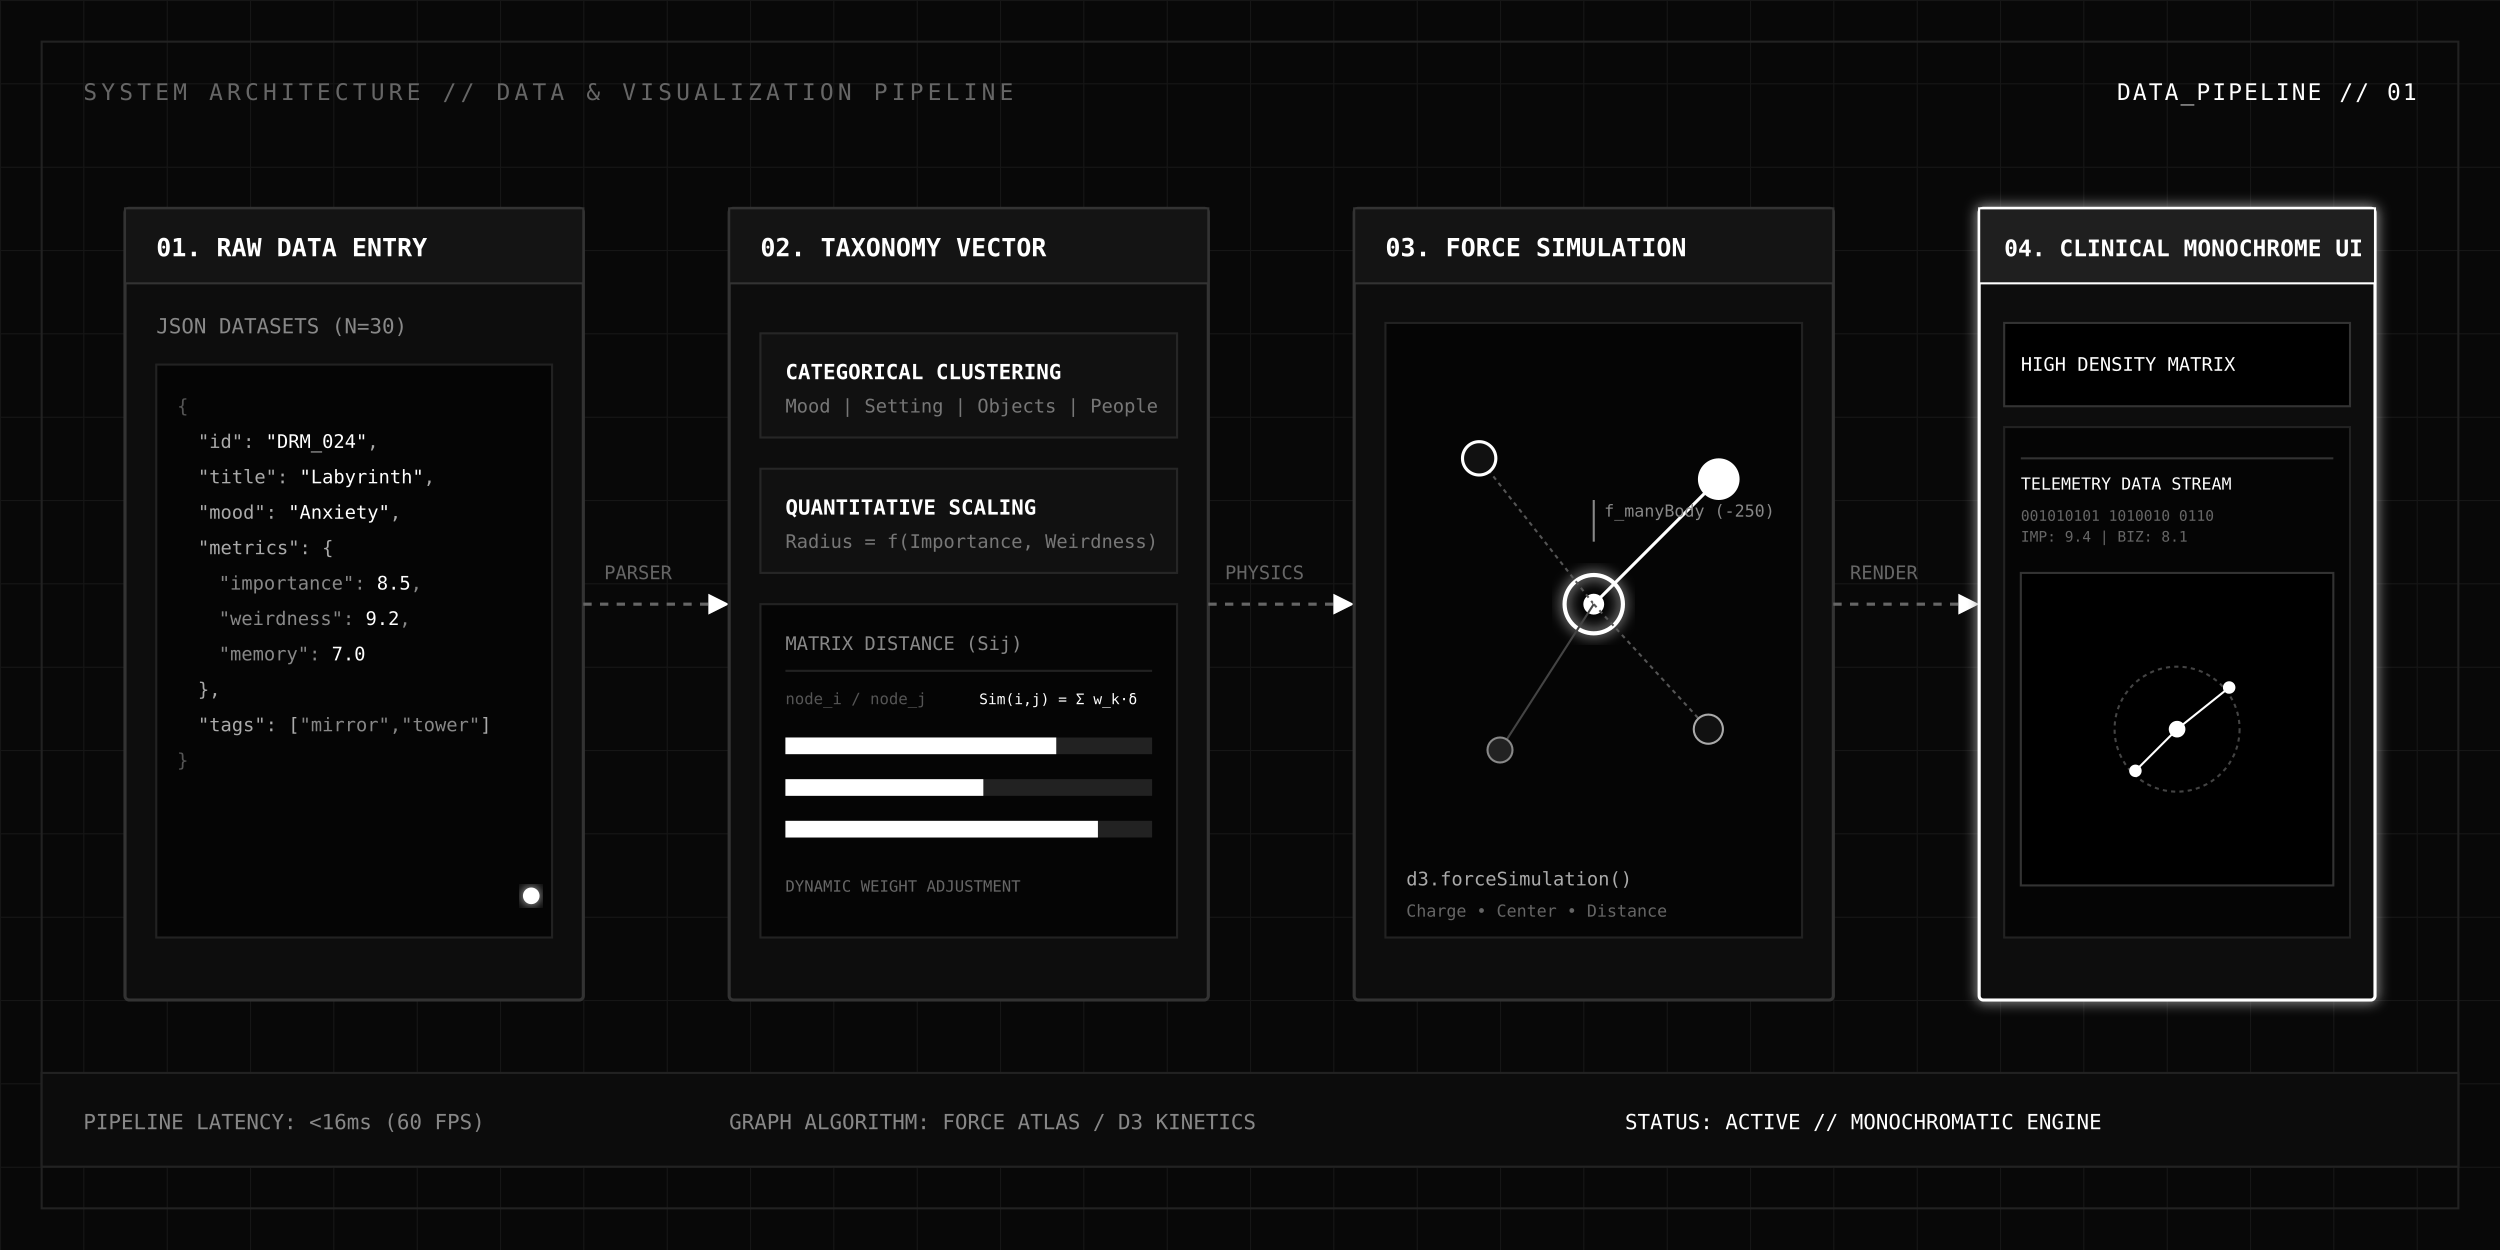
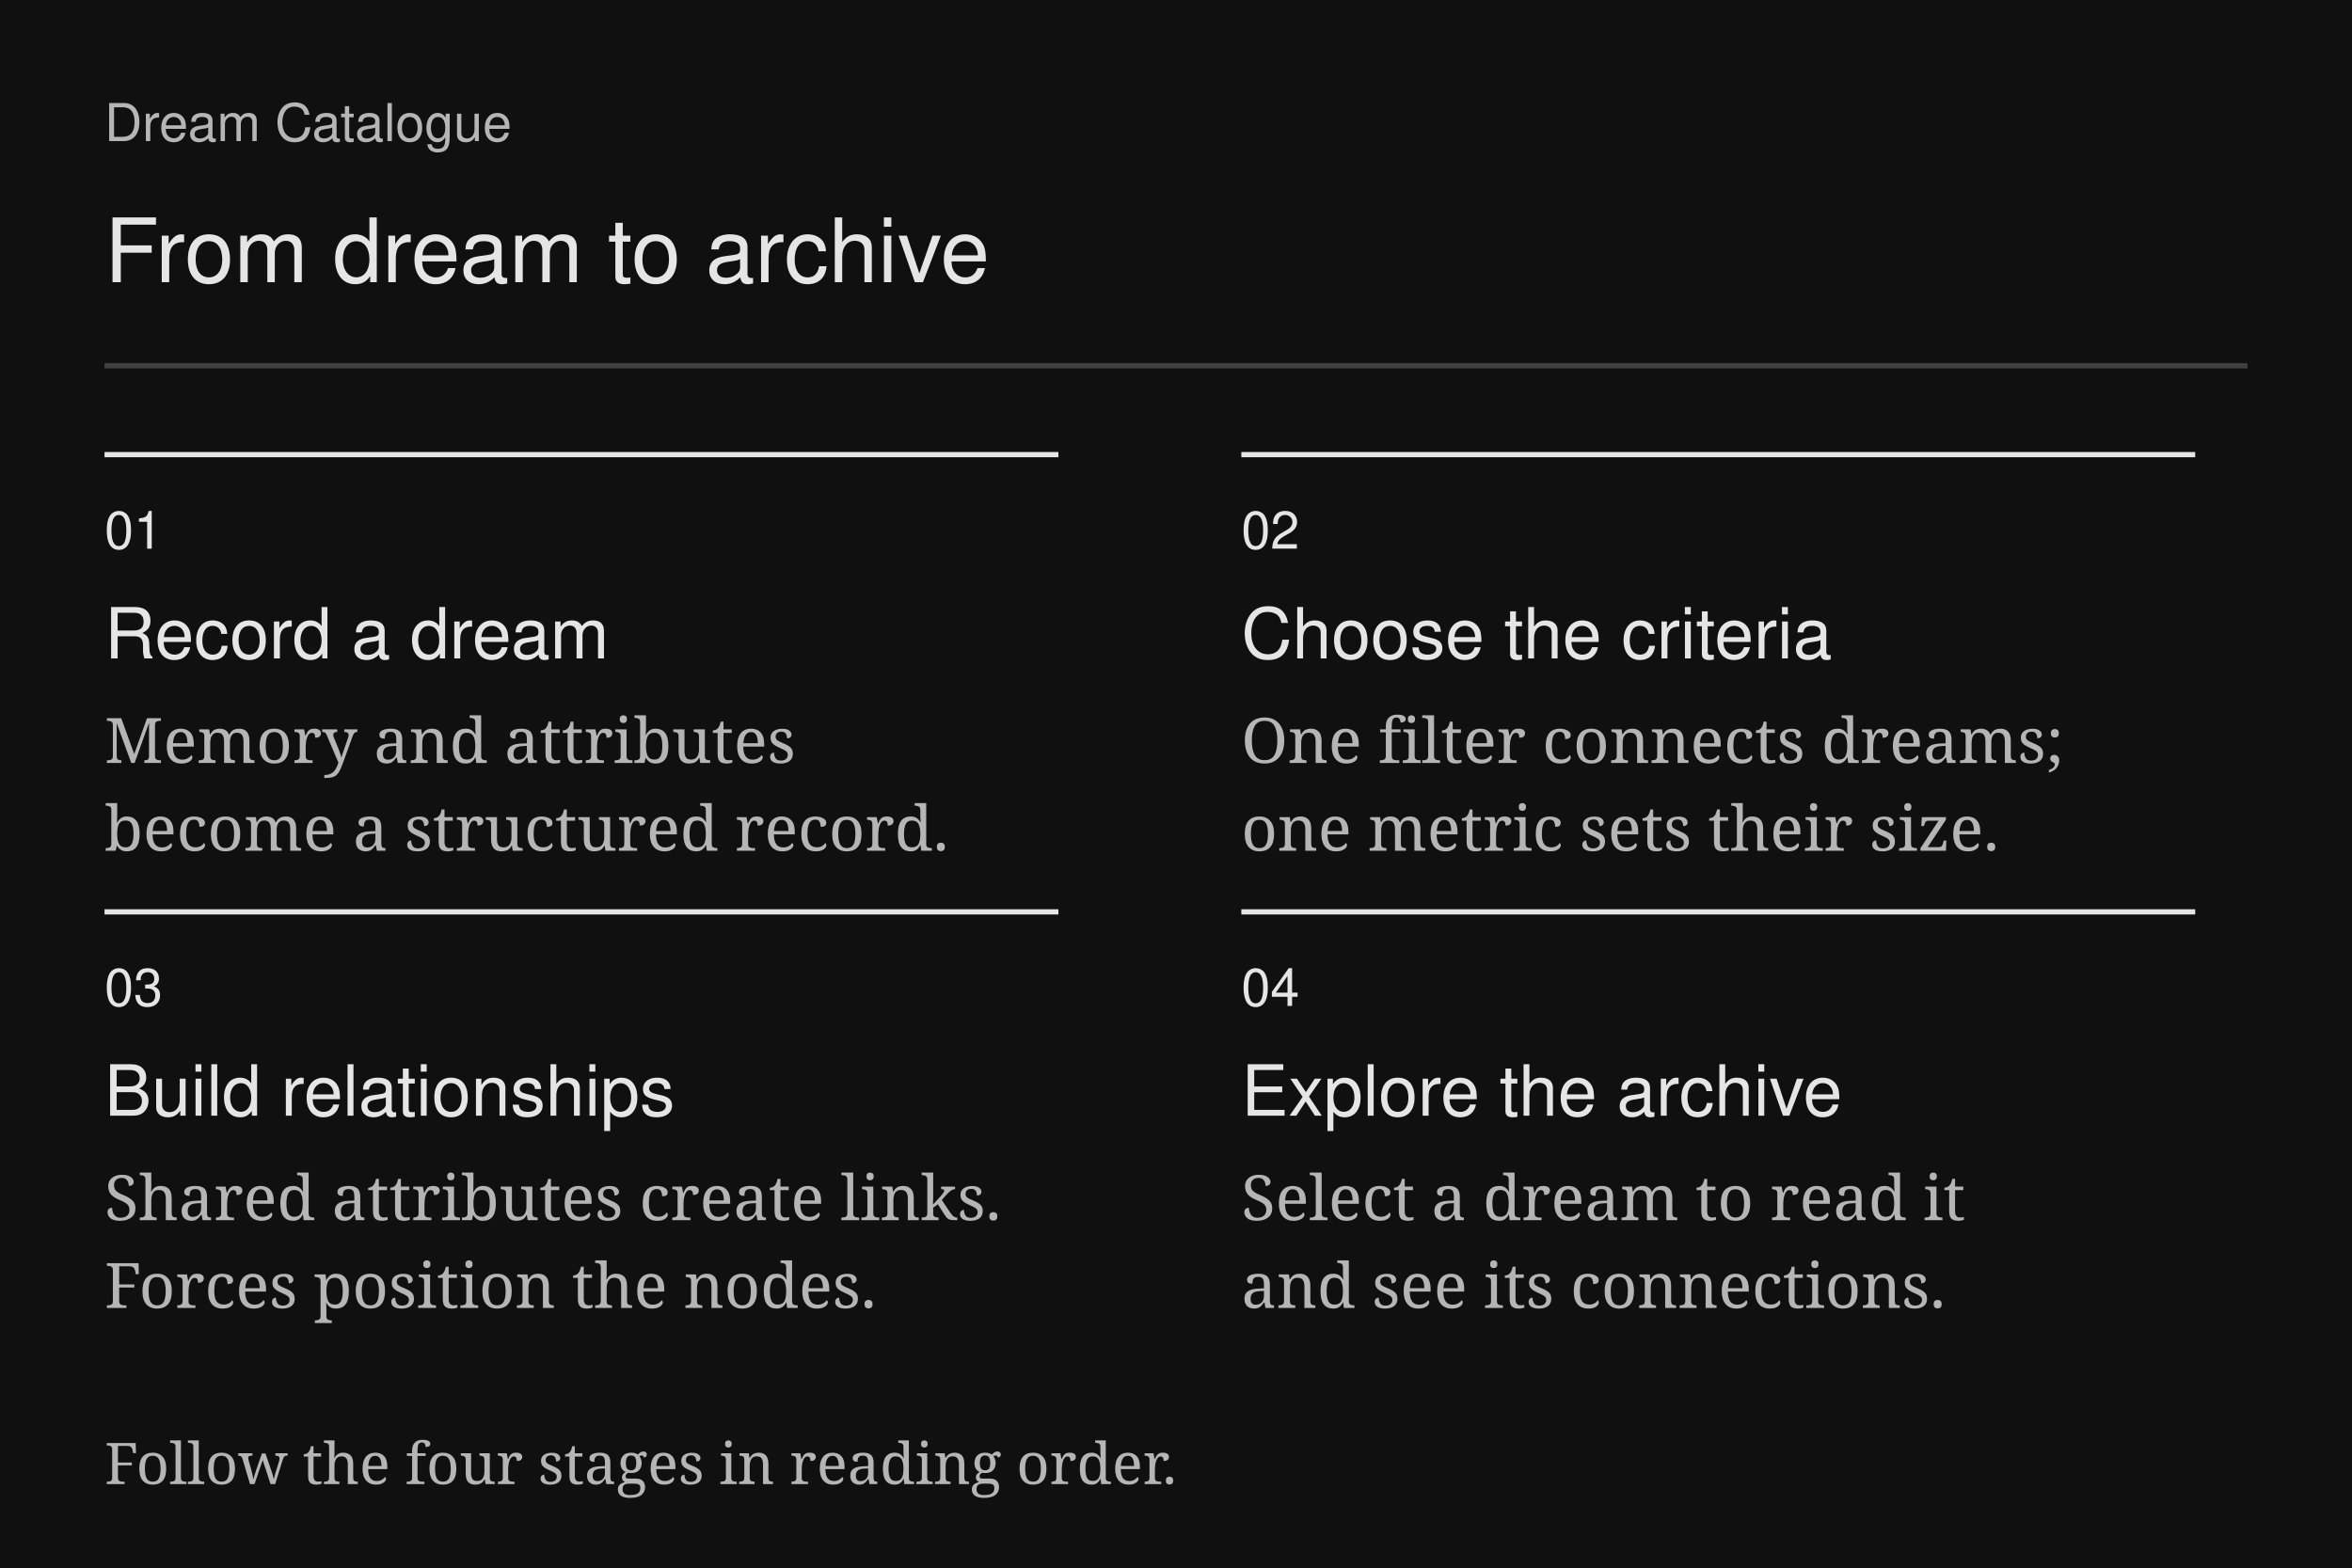
- <svg xmlns="http://www.w3.org/2000/svg" viewBox="0 0 1200 600" width="100%" height="100%" style="background: #080808; font-family: 'JetBrains Mono', 'Space Mono', monospace;">
-   <defs>
-     <pattern id="grid" width="40" height="40" patternUnits="userSpaceOnUse">
-       <path d="M 40 0 L 0 0 0 40" fill="none" stroke="#161616" stroke-width="1" />
-     </pattern>
-     <filter id="glow-white" x="-20%" y="-20%" width="140%" height="140%">
-       <feGaussianBlur stdDeviation="3" result="blur" />
-       <feMerge>
-         <feMergeNode in="blur" />
-         <feMergeNode in="SourceGraphic" />
-       </feMerge>
-     </filter>
-     <filter id="glow-accent" x="-20%" y="-20%" width="140%" height="140%">
-       <feGaussianBlur stdDeviation="4" result="blur" />
-       <feMerge>
-         <feMergeNode in="blur" />
-         <feMergeNode in="SourceGraphic" />
-       </feMerge>
-     </filter>
-     <linearGradient id="grad-line" x1="0%" y1="0%" x2="100%" y2="0%">
-       <stop offset="0%" stop-color="#333333" />
-       <stop offset="50%" stop-color="#ffffff" />
-       <stop offset="100%" stop-color="#333333" />
-     </linearGradient>
-   </defs>
-   <rect width="1200" height="600" fill="#080808" />
-   <rect width="1200" height="600" fill="url(#grid)" />
-   <rect x="20" y="20" width="1160" height="560" fill="none" stroke="#222222" stroke-width="1" />
-   <text x="40" y="48" fill="#666666" font-size="11" letter-spacing="2">SYSTEM ARCHITECTURE // DATA &amp; VISUALIZATION PIPELINE</text>
-   <text x="1160" y="48" text-anchor="end" fill="#ffffff" font-size="11" letter-spacing="1">DATA_PIPELINE // 01</text>
-   <g transform="translate(60, 100)">
-     <rect x="0" y="0" width="220" height="380" fill="#0d0d0d" stroke="#333333" stroke-width="1.5" rx="2" />
-     <rect x="0" y="0" width="220" height="36" fill="#141414" stroke="#333333" stroke-width="1" />
-     <text x="15" y="23" fill="#ffffff" font-size="12" font-weight="700">01. RAW DATA ENTRY</text>
-     <text x="15" y="60" fill="#888888" font-size="10">JSON DATASETS (N=30)</text>
-     <rect x="15" y="75" width="190" height="275" fill="#050505" stroke="#222222" />
-     <text x="25" y="98" fill="#555555" font-size="9">{</text>
-     <text x="35" y="115" fill="#aaa" font-size="9">"id": <tspan fill="#fff">"DRM_024"</tspan>,</text>
-     <text x="35" y="132" fill="#aaa" font-size="9">"title": <tspan fill="#fff">"Labyrinth"</tspan>,</text>
-     <text x="35" y="149" fill="#aaa" font-size="9">"mood": <tspan fill="#fff">"Anxiety"</tspan>,</text>
-     <text x="35" y="166" fill="#aaa" font-size="9">"metrics": {</text>
-     <text x="45" y="183" fill="#888" font-size="9">"importance": <tspan fill="#fff">8.5</tspan>,</text>
-     <text x="45" y="200" fill="#888" font-size="9">"weirdness": <tspan fill="#fff">9.2</tspan>,</text>
-     <text x="45" y="217" fill="#888" font-size="9">"memory": <tspan fill="#fff">7.0</tspan>
-     </text>
-     <text x="35" y="234" fill="#aaa" font-size="9">},</text>
-     <text x="35" y="251" fill="#aaa" font-size="9">"tags": [<tspan fill="#888">"mirror","tower"</tspan>]</text>
-     <text x="25" y="268" fill="#555555" font-size="9">}</text>
-     <circle cx="195" cy="330" r="4" fill="#ffffff" filter="url(#glow-white)" />
-   </g>
-   <g transform="translate(280, 290)">
-     <line x1="0" y1="0" x2="60" y2="0" stroke="#666666" stroke-width="1.5" stroke-dasharray="4,4" />
-     <polygon points="60,-5 70,0 60,5" fill="#ffffff" />
-     <text x="10" y="-12" fill="#666666" font-size="9">PARSER</text>
-   </g>
-   <g transform="translate(350, 100)">
-     <rect x="0" y="0" width="230" height="380" fill="#0d0d0d" stroke="#333333" stroke-width="1.5" rx="2" />
-     <rect x="0" y="0" width="230" height="36" fill="#141414" stroke="#333333" stroke-width="1" />
-     <text x="15" y="23" fill="#ffffff" font-size="12" font-weight="700">02. TAXONOMY VECTOR</text>
-     <g transform="translate(15, 60)">
-       <rect x="0" y="0" width="200" height="50" fill="#111111" stroke="#262626" />
-       <text x="12" y="22" fill="#ffffff" font-size="10" font-weight="bold">CATEGORICAL CLUSTERING</text>
-       <text x="12" y="38" fill="#777777" font-size="9">Mood | Setting | Objects | People</text>
-     </g>
-     <g transform="translate(15, 125)">
-       <rect x="0" y="0" width="200" height="50" fill="#111111" stroke="#262626" />
-       <text x="12" y="22" fill="#ffffff" font-size="10" font-weight="bold">QUANTITATIVE SCALING</text>
-       <text x="12" y="38" fill="#777777" font-size="9">Radius = f(Importance, Weirdness)</text>
-     </g>
-     <g transform="translate(15, 190)">
-       <rect x="0" y="0" width="200" height="160" fill="#050505" stroke="#222222" />
-       <text x="12" y="22" fill="#888888" font-size="9">MATRIX DISTANCE (Sij)</text>
-       <line x1="12" y1="32" x2="188" y2="32" stroke="#222" />
-       <text x="12" y="48" fill="#555" font-size="7.5">node_i / node_j</text>
-       <text x="105" y="48" fill="#fff" font-size="7">Sim(i,j) = Σ w_k·δ</text>
-       <rect x="12" y="64" width="176" height="8" fill="#222" />
-       <rect x="12" y="64" width="130" fill="#fff" height="8" />
-       <rect x="12" y="84" width="176" height="8" fill="#222" />
-       <rect x="12" y="84" width="95" fill="#fff" height="8" />
-       <rect x="12" y="104" width="176" height="8" fill="#222" />
-       <rect x="12" y="104" width="150" fill="#fff" height="8" />
-       <text x="12" y="138" fill="#666" font-size="7.5">DYNAMIC WEIGHT ADJUSTMENT</text>
-     </g>
-   </g>
-   <g transform="translate(580, 290)">
-     <line x1="0" y1="0" x2="60" y2="0" stroke="#666666" stroke-width="1.5" stroke-dasharray="4,4" />
-     <polygon points="60,-5 70,0 60,5" fill="#ffffff" />
-     <text x="8" y="-12" fill="#666666" font-size="9">PHYSICS</text>
-   </g>
-   <g transform="translate(650, 100)">
-     <rect x="0" y="0" width="230" height="380" fill="#0d0d0d" stroke="#333333" stroke-width="1.5" rx="2" />
-     <rect x="0" y="0" width="230" height="36" fill="#141414" stroke="#333333" stroke-width="1" />
-     <text x="15" y="23" fill="#ffffff" font-size="12" font-weight="700">03. FORCE SIMULATION</text>
-     <rect x="15" y="55" width="200" height="295" fill="#050505" stroke="#222222" />
-     <circle cx="115" cy="190" r="14" fill="none" stroke="#ffffff" stroke-width="2" filter="url(#glow-white)" />
-     <circle cx="115" cy="190" r="5" fill="#ffffff" />
-     <line x1="115" y1="190" x2="60" y2="120" stroke="#555" stroke-dasharray="2,2" />
-     <circle cx="60" cy="120" r="8" fill="#111" stroke="#fff" stroke-width="1.5" />
-     <line x1="115" y1="190" x2="175" y2="130" stroke="#fff" stroke-width="1.5" />
-     <circle cx="175" cy="130" r="10" fill="#fff" />
-     <line x1="115" y1="190" x2="70" y2="260" stroke="#444" />
-     <circle cx="70" cy="260" r="6" fill="#222" stroke="#888" />
-     <line x1="115" y1="190" x2="170" y2="250" stroke="#555" stroke-dasharray="2,2" />
-     <circle cx="170" cy="250" r="7" fill="#111" stroke="#aaa" />
-     <path d="M 115 160 L 115 140" stroke="#888" stroke-width="1" marker-end="url(#arrow)" />
-     <text x="120" y="148" fill="#888" font-size="8">f_manyBody (-250)</text>
-     <text x="25" y="325" fill="#aaa" font-size="9">d3.forceSimulation()</text>
-     <text x="25" y="340" fill="#666" font-size="8">Charge • Center • Distance</text>
-   </g>
-   <g transform="translate(880, 290)">
-     <line x1="0" y1="0" x2="60" y2="0" stroke="#666666" stroke-width="1.5" stroke-dasharray="4,4" />
-     <polygon points="60,-5 70,0 60,5" fill="#ffffff" />
-     <text x="8" y="-12" fill="#666666" font-size="9">RENDER</text>
-   </g>
-   <g transform="translate(950, 100)">
-     <rect x="0" y="0" width="190" height="380" fill="#0d0d0d" stroke="#ffffff" stroke-width="1.5" rx="2" filter="url(#glow-white)" />
-     <rect x="0" y="0" width="190" height="36" fill="#1f1f1f" stroke="#ffffff" stroke-width="1" />
-     <text x="12" y="23" fill="#ffffff" font-size="11" font-weight="700">04. CLINICAL MONOCHROME UI</text>
-     <rect x="12" y="55" width="166" height="40" fill="#000" stroke="#333" />
-     <text x="20" y="78" fill="#fff" font-size="9">HIGH DENSITY MATRIX</text>
-     <rect x="12" y="105" width="166" height="245" fill="#050505" stroke="#222" />
-     <line x1="20" y1="120" x2="170" y2="120" stroke="#333" />
-     <text x="20" y="135" fill="#fff" font-size="8">TELEMETRY DATA STREAM</text>
-     <text x="20" y="150" fill="#666" font-size="7">001010101 1010010 0110</text>
-     <text x="20" y="160" fill="#666" font-size="7">IMP: 9.4 | BIZ: 8.1</text>
-     <rect x="20" y="175" width="150" height="150" fill="#000" stroke="#333" />
-     <circle cx="95" cy="250" r="30" fill="none" stroke="#444" stroke-dasharray="2,2" />
-     <circle cx="95" cy="250" r="4" fill="#fff" />
-     <line x1="95" y1="250" x2="120" y2="230" stroke="#fff" />
-     <circle cx="120" cy="230" r="3" fill="#fff" />
-     <line x1="95" y1="250" x2="75" y2="270" stroke="#fff" />
-     <circle cx="75" cy="270" r="3" fill="#fff" />
-   </g>
-   <rect x="20" y="515" width="1160" height="45" fill="#0c0c0c" stroke="#222" />
-   <text x="40" y="542" fill="#888888" font-size="10">PIPELINE LATENCY: &lt;16ms (60 FPS)</text>
-   <text x="350" y="542" fill="#888888" font-size="10">GRAPH ALGORITHM: FORCE ATLAS / D3 KINETICS</text>
-   <text x="780" y="542" fill="#ffffff" font-size="10">STATUS: ACTIVE // MONOCHROMATIC ENGINE</text>
+ <svg xmlns="http://www.w3.org/2000/svg" viewBox="0 0 900 600" width="900" height="600" role="img" aria-labelledby="title desc">
+   <rect x="0" y="0" width="900" height="600" fill="#101010" stroke="#101010" />
+   <text x="40" y="54" fill="#b5b5b5" font-size="20" font-family="Helvetica, Arial, sans-serif">Dream Catalogue</text>
+   <text x="40" y="108" fill="#e5e5e5" font-size="34" font-family="Helvetica, Arial, sans-serif">From dream to archive</text>
+   <path d="M40 140L860 140" fill="none" stroke="#404040" stroke-width="2" />
+   <path d="M40 174L405 174" fill="none" stroke="#e5e5e5" stroke-width="2" />
+   <text x="40" y="210" fill="#e5e5e5" font-size="20" font-family="Helvetica, Arial, sans-serif">01</text>
+   <text x="40" y="252" fill="#e5e5e5" font-size="27" font-family="Helvetica, Arial, sans-serif">Record a dream</text>
+   <text x="40" y="292" fill="#b5b5b5" font-size="24" font-family="Garamond, Georgia, serif">Memory and attributes</text>
+   <text x="40" y="325.6" fill="#b5b5b5" font-size="24" font-family="Garamond, Georgia, serif">become a structured record.</text>
+   <path d="M475 174L840 174" fill="none" stroke="#e5e5e5" stroke-width="2" />
+   <text x="475" y="210" fill="#e5e5e5" font-size="20" font-family="Helvetica, Arial, sans-serif">02</text>
+   <text x="475" y="252" fill="#e5e5e5" font-size="27" font-family="Helvetica, Arial, sans-serif">Choose the criteria</text>
+   <text x="475" y="292" fill="#b5b5b5" font-size="24" font-family="Garamond, Georgia, serif">One filter connects dreams;</text>
+   <text x="475" y="325.6" fill="#b5b5b5" font-size="24" font-family="Garamond, Georgia, serif">one metric sets their size.</text>
+   <path d="M40 349L405 349" fill="none" stroke="#e5e5e5" stroke-width="2" />
+   <text x="40" y="385" fill="#e5e5e5" font-size="20" font-family="Helvetica, Arial, sans-serif">03</text>
+   <text x="40" y="427" fill="#e5e5e5" font-size="27" font-family="Helvetica, Arial, sans-serif">Build relationships</text>
+   <text x="40" y="467" fill="#b5b5b5" font-size="24" font-family="Garamond, Georgia, serif">Shared attributes create links.</text>
+   <text x="40" y="500.6" fill="#b5b5b5" font-size="24" font-family="Garamond, Georgia, serif">Forces position the nodes.</text>
+   <path d="M475 349L840 349" fill="none" stroke="#e5e5e5" stroke-width="2" />
+   <text x="475" y="385" fill="#e5e5e5" font-size="20" font-family="Helvetica, Arial, sans-serif">04</text>
+   <text x="475" y="427" fill="#e5e5e5" font-size="27" font-family="Helvetica, Arial, sans-serif">Explore the archive</text>
+   <text x="475" y="467" fill="#b5b5b5" font-size="24" font-family="Garamond, Georgia, serif">Select a dream to read it</text>
+   <text x="475" y="500.6" fill="#b5b5b5" font-size="24" font-family="Garamond, Georgia, serif">and see its connections.</text>
+   <text x="40" y="568" fill="#b5b5b5" font-size="22" font-family="Garamond, Georgia, serif">Follow the four stages in reading order.</text>
</svg>
